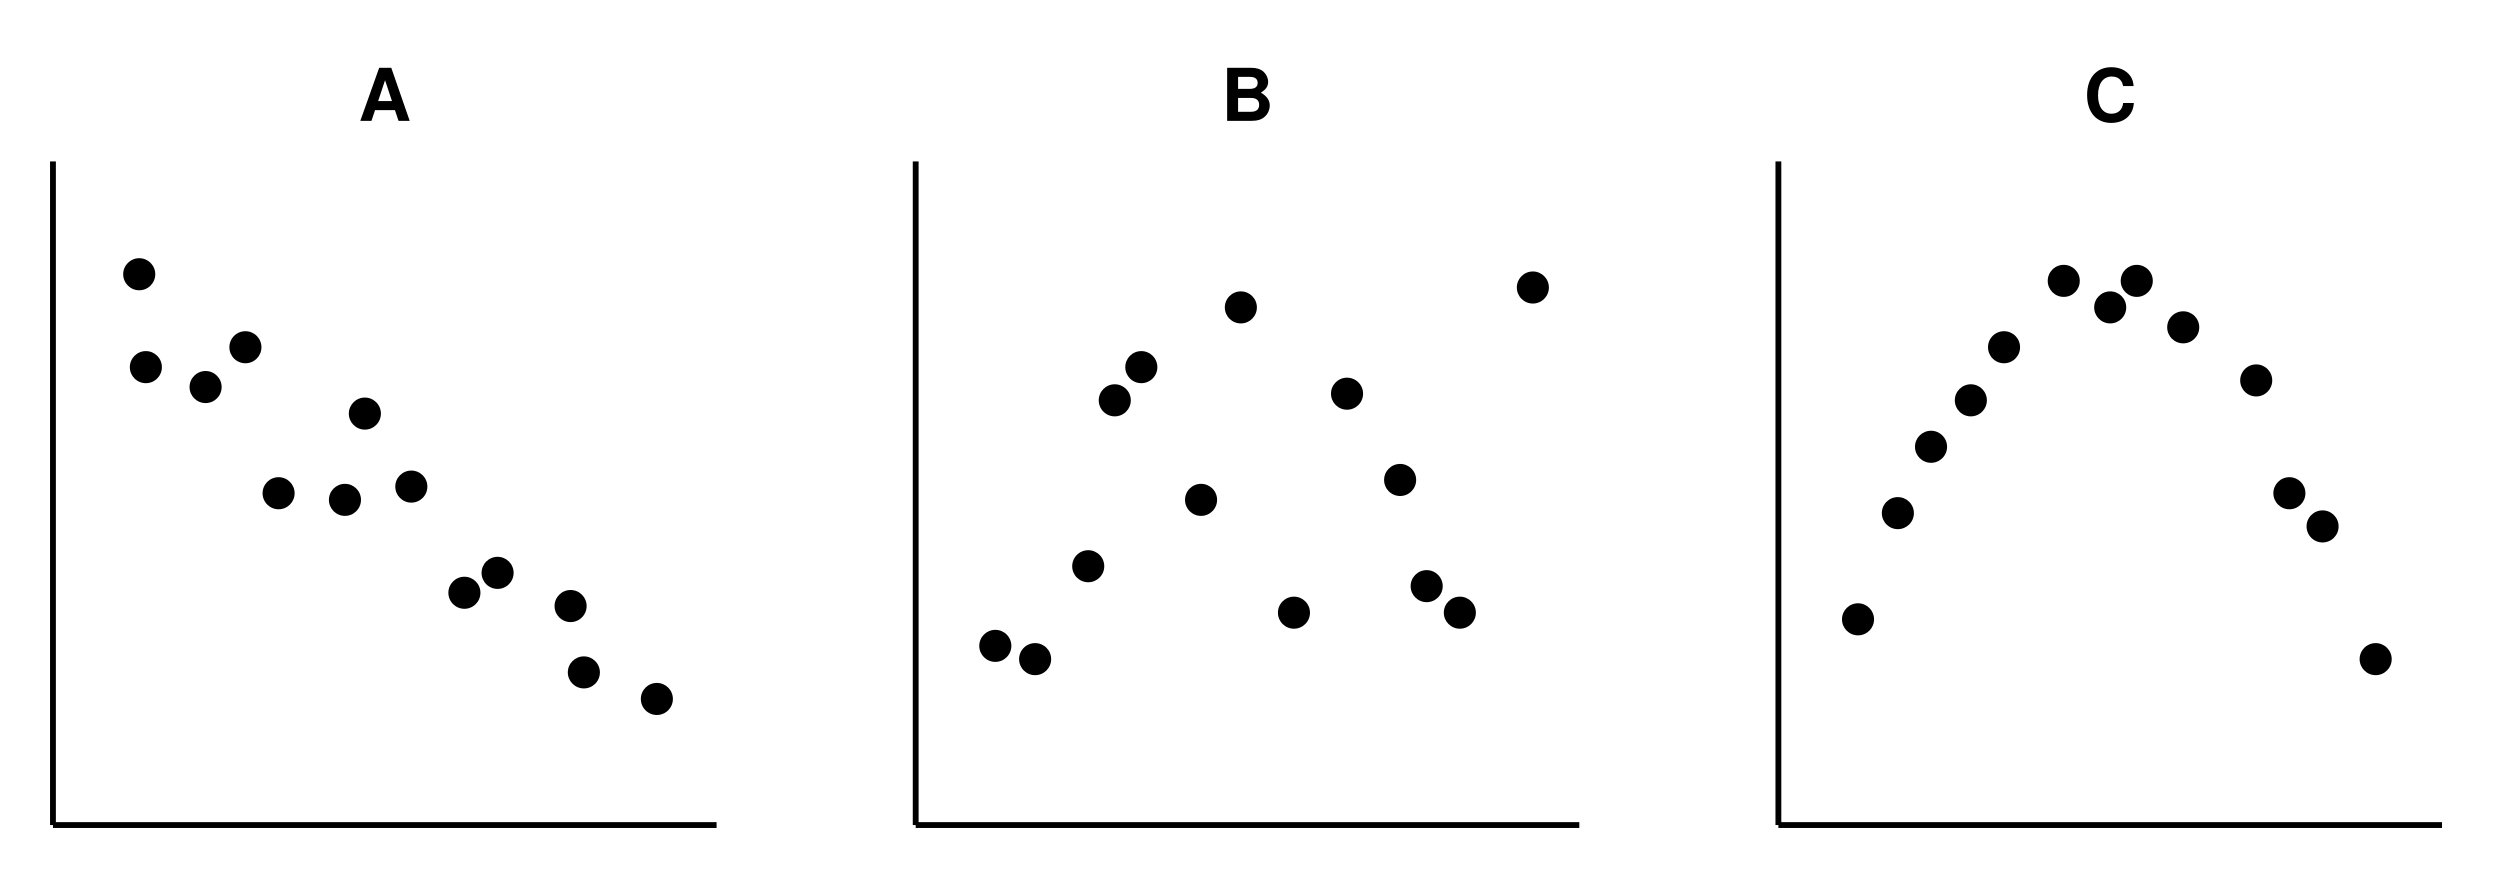
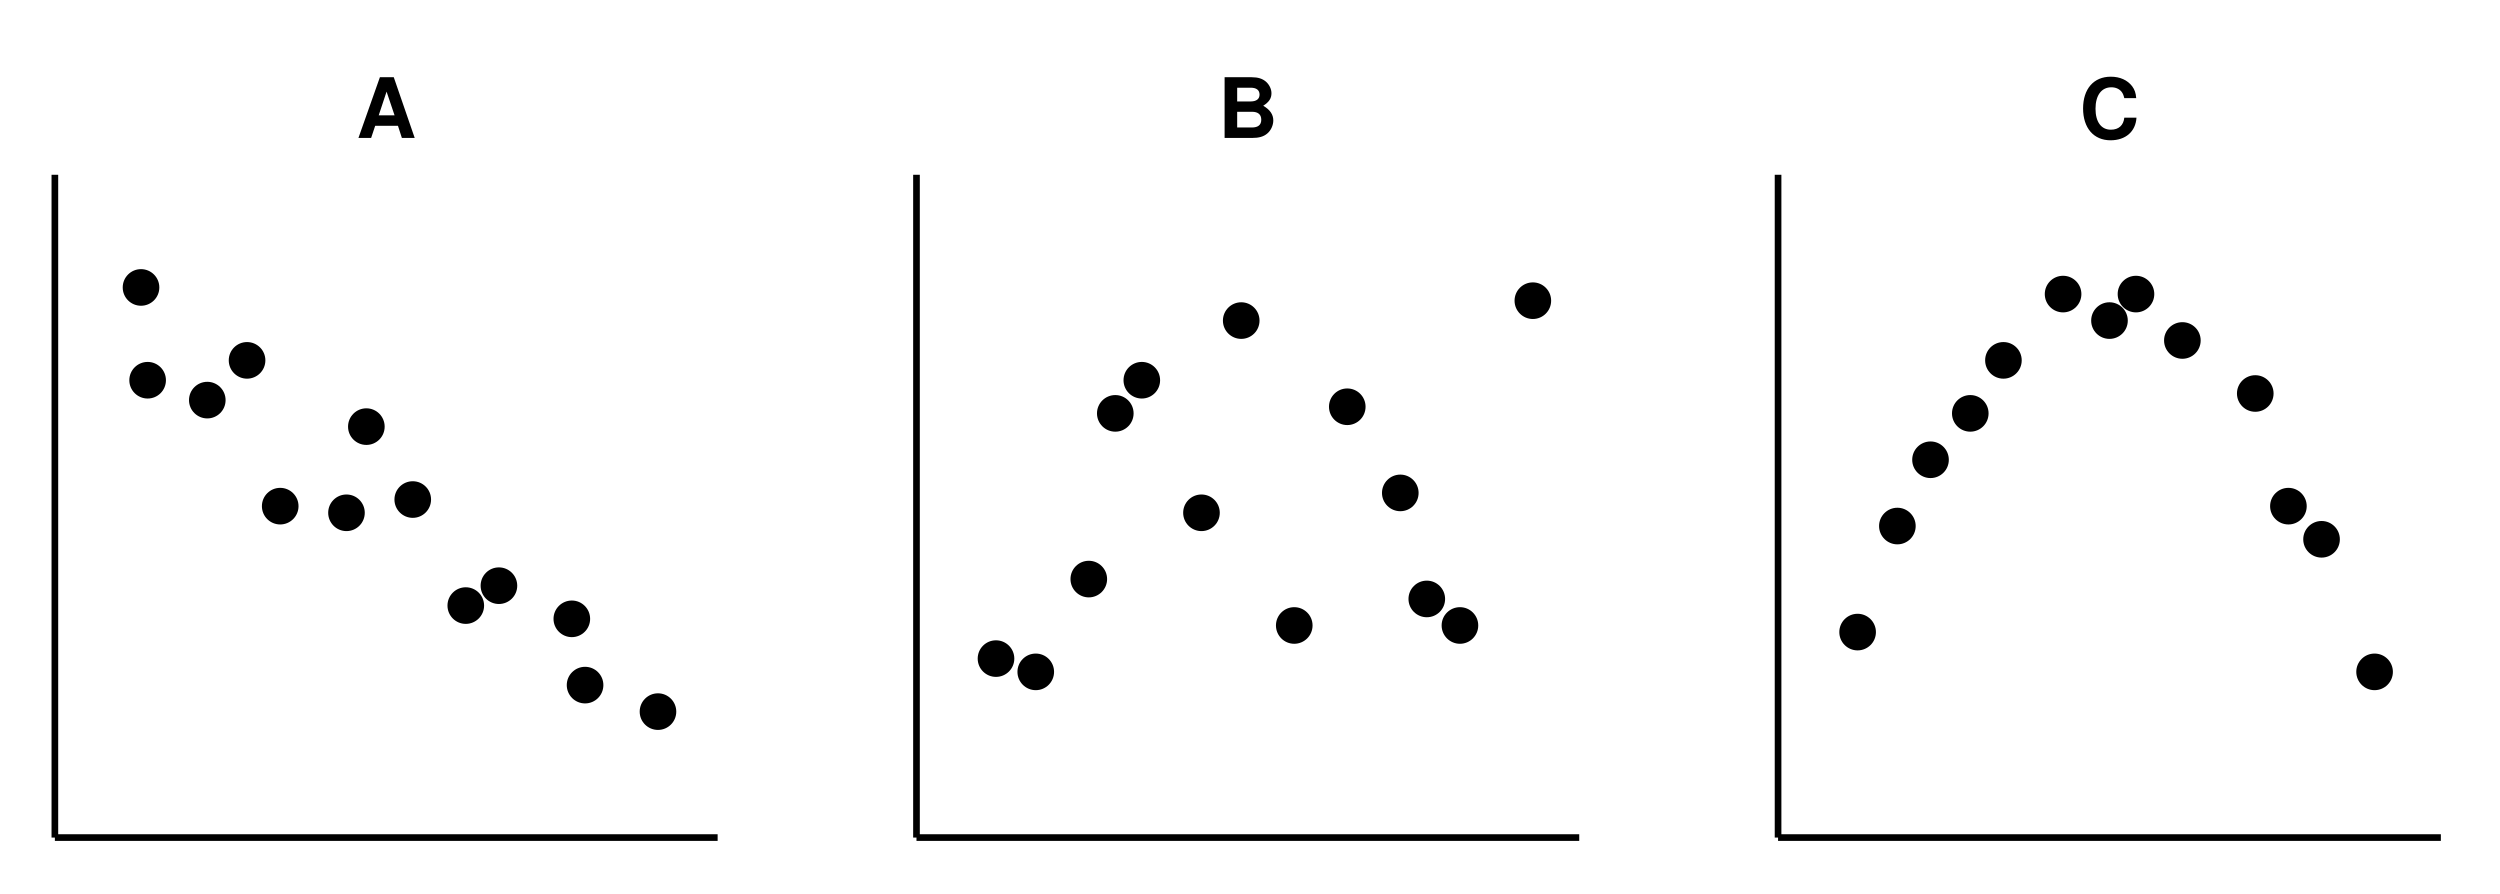
- <svg xmlns="http://www.w3.org/2000/svg" xmlns:xlink="http://www.w3.org/1999/xlink" width="339.311" height="119.152" viewBox="0 0 339.311 119.152">
+ <svg xmlns="http://www.w3.org/2000/svg" xmlns:xlink="http://www.w3.org/1999/xlink" width="298.483" height="106.677" viewBox="0 0 298.483 106.677">
  <defs>
    <g>
      <g id="glyph-0-0">
-         <path d="M 4.953 -1.453 L 5.438 0 L 6.953 0 L 4.453 -7.203 L 2.812 -7.203 L 0.25 0 L 1.766 0 L 2.25 -1.453 Z M 4.547 -2.688 L 2.672 -2.688 L 3.609 -5.516 Z M 4.547 -2.688 " />
+         <path d="M 4.984 -1.453 L 5.453 0 L 6.984 0 L 4.484 -7.25 L 2.828 -7.25 L 0.266 0 L 1.781 0 L 2.266 -1.453 Z M 4.578 -2.703 L 2.688 -2.703 L 3.625 -5.531 Z M 4.578 -2.703 " />
      </g>
      <g id="glyph-0-1">
-         <path d="M 0.812 0 L 4.062 0 C 4.891 0 5.438 -0.156 5.875 -0.531 C 6.312 -0.891 6.594 -1.5 6.594 -2.078 C 6.594 -2.797 6.203 -3.359 5.391 -3.828 C 6.109 -4.281 6.375 -4.703 6.375 -5.312 C 6.375 -5.812 6.125 -6.328 5.734 -6.688 C 5.297 -7.047 4.797 -7.203 4.031 -7.203 L 0.812 -7.203 Z M 2.297 -5.969 L 3.906 -5.969 C 4.594 -5.969 4.953 -5.688 4.953 -5.156 C 4.953 -4.625 4.594 -4.344 3.906 -4.344 L 2.297 -4.344 Z M 2.297 -3.109 L 4.062 -3.109 C 4.781 -3.109 5.156 -2.781 5.156 -2.172 C 5.156 -1.562 4.781 -1.234 4.062 -1.234 L 2.297 -1.234 Z M 2.297 -3.109 " />
+         <path d="M 0.812 0 L 4.078 0 C 4.906 0 5.469 -0.156 5.906 -0.531 C 6.344 -0.891 6.625 -1.516 6.625 -2.094 C 6.625 -2.797 6.234 -3.375 5.422 -3.844 C 6.125 -4.297 6.406 -4.719 6.406 -5.344 C 6.406 -5.828 6.156 -6.359 5.75 -6.719 C 5.328 -7.078 4.812 -7.25 4.047 -7.25 L 0.812 -7.25 Z M 2.312 -6 L 3.922 -6 C 4.609 -6 4.984 -5.719 4.984 -5.172 C 4.984 -4.656 4.609 -4.359 3.922 -4.359 L 2.312 -4.359 Z M 2.312 -3.125 L 4.078 -3.125 C 4.812 -3.125 5.188 -2.797 5.188 -2.172 C 5.188 -1.562 4.812 -1.25 4.078 -1.25 L 2.312 -1.25 Z M 2.312 -3.125 " />
      </g>
      <g id="glyph-0-2">
-         <path d="M 6.75 -4.766 C 6.703 -5.391 6.562 -5.781 6.266 -6.188 C 5.703 -6.922 4.812 -7.328 3.734 -7.328 C 1.703 -7.328 0.438 -5.875 0.438 -3.547 C 0.438 -1.219 1.688 0.234 3.703 0.234 C 5.484 0.234 6.688 -0.812 6.781 -2.469 L 5.328 -2.469 C 5.234 -1.547 4.656 -1.016 3.734 -1.016 C 2.594 -1.016 1.922 -1.953 1.922 -3.516 C 1.922 -5.109 2.625 -6.062 3.781 -6.062 C 4.297 -6.062 4.734 -5.891 5 -5.531 C 5.156 -5.344 5.234 -5.156 5.328 -4.766 Z M 6.75 -4.766 " />
+         <path d="M 6.781 -4.797 C 6.734 -5.422 6.594 -5.812 6.297 -6.219 C 5.734 -6.953 4.844 -7.359 3.75 -7.359 C 1.703 -7.359 0.438 -5.906 0.438 -3.562 C 0.438 -1.234 1.703 0.234 3.719 0.234 C 5.516 0.234 6.719 -0.812 6.812 -2.469 L 5.359 -2.469 C 5.266 -1.547 4.688 -1.031 3.75 -1.031 C 2.609 -1.031 1.922 -1.953 1.922 -3.531 C 1.922 -5.141 2.641 -6.094 3.812 -6.094 C 4.328 -6.094 4.75 -5.906 5.031 -5.562 C 5.188 -5.359 5.266 -5.172 5.359 -4.797 Z M 6.781 -4.797 " />
      </g>
    </g>
  </defs>
-   <path fill="none" stroke-width="0.797" stroke-linecap="butt" stroke-linejoin="miter" stroke="rgb(0%, 0%, 0%)" stroke-opacity="1" stroke-miterlimit="10" d="M -0 -0.001 L 90.711 -0.001 " transform="matrix(0.992933, 0, 0, -0.992933, 7.187776, 111.9791)" />
-   <path fill="none" stroke-width="0.797" stroke-linecap="butt" stroke-linejoin="miter" stroke="rgb(0%, 0%, 0%)" stroke-opacity="1" stroke-miterlimit="10" d="M -0 -0.001 L -0 90.71 " transform="matrix(0.992933, 0, 0, -0.992933, 7.187776, 111.9791)" />
+   <path fill="none" stroke-width="0.797" stroke-linecap="butt" stroke-linejoin="miter" stroke="rgb(0%, 0%, 0%)" stroke-opacity="1" stroke-miterlimit="10" d="M 0.001 -0.002 L 79.37 -0.002 " transform="matrix(0.996981, 0, 0, -0.996981, 6.549547, 99.99822)" />
+   <path fill="none" stroke-width="0.797" stroke-linecap="butt" stroke-linejoin="miter" stroke="rgb(0%, 0%, 0%)" stroke-opacity="1" stroke-miterlimit="10" d="M 0.001 -0.002 L 0.001 79.371 " transform="matrix(0.996981, 0, 0, -0.996981, 6.549547, 99.99822)" />
  <g fill="rgb(0%, 0%, 0%)" fill-opacity="1">
-     <use xlink:href="#glyph-0-0" x="48.652" y="16.404" />
+     <use xlink:href="#glyph-0-0" x="42.529" y="16.471" />
  </g>
-   <path fill="none" stroke-width="0.797" stroke-linecap="butt" stroke-linejoin="miter" stroke="rgb(0%, 0%, 0%)" stroke-opacity="1" stroke-miterlimit="10" d="M 117.927 -0.001 L 208.638 -0.001 " transform="matrix(0.992933, 0, 0, -0.992933, 7.187776, 111.9791)" />
-   <path fill="none" stroke-width="0.797" stroke-linecap="butt" stroke-linejoin="miter" stroke="rgb(0%, 0%, 0%)" stroke-opacity="1" stroke-miterlimit="10" d="M 117.927 -0.001 L 117.927 90.71 " transform="matrix(0.992933, 0, 0, -0.992933, 7.187776, 111.9791)" />
+   <path fill="none" stroke-width="0.797" stroke-linecap="butt" stroke-linejoin="miter" stroke="rgb(0%, 0%, 0%)" stroke-opacity="1" stroke-miterlimit="10" d="M 103.184 -0.002 L 182.552 -0.002 " transform="matrix(0.996981, 0, 0, -0.996981, 6.549547, 99.99822)" />
+   <path fill="none" stroke-width="0.797" stroke-linecap="butt" stroke-linejoin="miter" stroke="rgb(0%, 0%, 0%)" stroke-opacity="1" stroke-miterlimit="10" d="M 103.184 -0.002 L 103.184 79.371 " transform="matrix(0.996981, 0, 0, -0.996981, 6.549547, 99.99822)" />
  <g fill="rgb(0%, 0%, 0%)" fill-opacity="1">
-     <use xlink:href="#glyph-0-1" x="165.742" y="16.404" />
+     <use xlink:href="#glyph-0-1" x="145.398" y="16.471" />
  </g>
-   <path fill="none" stroke-width="0.797" stroke-linecap="butt" stroke-linejoin="miter" stroke="rgb(0%, 0%, 0%)" stroke-opacity="1" stroke-miterlimit="10" d="M 235.85 -0.001 L 326.561 -0.001 " transform="matrix(0.992933, 0, 0, -0.992933, 7.187776, 111.9791)" />
-   <path fill="none" stroke-width="0.797" stroke-linecap="butt" stroke-linejoin="miter" stroke="rgb(0%, 0%, 0%)" stroke-opacity="1" stroke-miterlimit="10" d="M 235.85 -0.001 L 235.85 90.71 " transform="matrix(0.992933, 0, 0, -0.992933, 7.187776, 111.9791)" />
+   <path fill="none" stroke-width="0.797" stroke-linecap="butt" stroke-linejoin="miter" stroke="rgb(0%, 0%, 0%)" stroke-opacity="1" stroke-miterlimit="10" d="M 206.362 -0.002 L 285.735 -0.002 " transform="matrix(0.996981, 0, 0, -0.996981, 6.549547, 99.99822)" />
+   <path fill="none" stroke-width="0.797" stroke-linecap="butt" stroke-linejoin="miter" stroke="rgb(0%, 0%, 0%)" stroke-opacity="1" stroke-miterlimit="10" d="M 206.362 -0.002 L 206.362 79.371 " transform="matrix(0.996981, 0, 0, -0.996981, 6.549547, 99.99822)" />
  <g fill="rgb(0%, 0%, 0%)" fill-opacity="1">
-     <use xlink:href="#glyph-0-2" x="282.833" y="16.449" />
+     <use xlink:href="#glyph-0-2" x="248.268" y="16.516" />
  </g>
-   <path fill-rule="nonzero" fill="rgb(0%, 0%, 0%)" fill-opacity="1" d="M 21.074 37.219 C 21.074 36.02 20.098 35.043 18.898 35.043 C 17.695 35.043 16.719 36.02 16.719 37.219 C 16.719 38.422 17.695 39.398 18.898 39.398 C 20.098 39.398 21.074 38.422 21.074 37.219 Z M 21.074 37.219 " />
-   <path fill-rule="nonzero" fill="rgb(0%, 0%, 0%)" fill-opacity="1" d="M 21.973 49.832 C 21.973 48.629 21 47.652 19.797 47.652 C 18.594 47.652 17.621 48.629 17.621 49.832 C 17.621 51.031 18.594 52.008 19.797 52.008 C 21 52.008 21.973 51.031 21.973 49.832 Z M 21.973 49.832 " />
-   <path fill-rule="nonzero" fill="rgb(0%, 0%, 0%)" fill-opacity="1" d="M 30.082 52.531 C 30.082 51.332 29.105 50.355 27.902 50.355 C 26.703 50.355 25.727 51.332 25.727 52.531 C 25.727 53.734 26.703 54.707 27.902 54.707 C 29.105 54.707 30.082 53.734 30.082 52.531 Z M 30.082 52.531 " />
-   <path fill-rule="nonzero" fill="rgb(0%, 0%, 0%)" fill-opacity="1" d="M 35.484 47.129 C 35.484 45.926 34.512 44.953 33.309 44.953 C 32.105 44.953 31.133 45.926 31.133 47.129 C 31.133 48.328 32.105 49.305 33.309 49.305 C 34.512 49.305 35.484 48.328 35.484 47.129 Z M 35.484 47.129 " />
-   <path fill-rule="nonzero" fill="rgb(0%, 0%, 0%)" fill-opacity="1" d="M 39.988 66.945 C 39.988 65.742 39.016 64.766 37.812 64.766 C 36.609 64.766 35.637 65.742 35.637 66.945 C 35.637 68.145 36.609 69.121 37.812 69.121 C 39.016 69.121 39.988 68.145 39.988 66.945 Z M 39.988 66.945 " />
-   <path fill-rule="nonzero" fill="rgb(0%, 0%, 0%)" fill-opacity="1" d="M 48.996 67.844 C 48.996 66.641 48.02 65.668 46.82 65.668 C 45.617 65.668 44.641 66.641 44.641 67.844 C 44.641 69.047 45.617 70.02 46.82 70.02 C 48.02 70.02 48.996 69.047 48.996 67.844 Z M 48.996 67.844 " />
-   <path fill-rule="nonzero" fill="rgb(0%, 0%, 0%)" fill-opacity="1" d="M 51.699 56.137 C 51.699 54.934 50.723 53.957 49.52 53.957 C 48.32 53.957 47.344 54.934 47.344 56.137 C 47.344 57.336 48.32 58.312 49.52 58.312 C 50.723 58.312 51.699 57.336 51.699 56.137 Z M 51.699 56.137 " />
-   <path fill-rule="nonzero" fill="rgb(0%, 0%, 0%)" fill-opacity="1" d="M 58.004 66.043 C 58.004 64.84 57.027 63.867 55.824 63.867 C 54.625 63.867 53.648 64.84 53.648 66.043 C 53.648 67.246 54.625 68.219 55.824 68.219 C 57.027 68.219 58.004 67.246 58.004 66.043 Z M 58.004 66.043 " />
-   <path fill-rule="nonzero" fill="rgb(0%, 0%, 0%)" fill-opacity="1" d="M 65.207 80.453 C 65.207 79.254 64.234 78.277 63.031 78.277 C 61.828 78.277 60.855 79.254 60.855 80.453 C 60.855 81.656 61.828 82.629 63.031 82.629 C 64.234 82.629 65.207 81.656 65.207 80.453 Z M 65.207 80.453 " />
-   <path fill-rule="nonzero" fill="rgb(0%, 0%, 0%)" fill-opacity="1" d="M 69.711 77.754 C 69.711 76.551 68.738 75.574 67.535 75.574 C 66.332 75.574 65.359 76.551 65.359 77.754 C 65.359 78.953 66.332 79.93 67.535 79.93 C 68.738 79.93 69.711 78.953 69.711 77.754 Z M 69.711 77.754 " />
-   <path fill-rule="nonzero" fill="rgb(0%, 0%, 0%)" fill-opacity="1" d="M 79.621 82.254 C 79.621 81.055 78.645 80.078 77.441 80.078 C 76.242 80.078 75.266 81.055 75.266 82.254 C 75.266 83.457 76.242 84.434 77.441 84.434 C 78.645 84.434 79.621 83.457 79.621 82.254 Z M 79.621 82.254 " />
-   <path fill-rule="nonzero" fill="rgb(0%, 0%, 0%)" fill-opacity="1" d="M 81.422 91.262 C 81.422 90.062 80.445 89.086 79.246 89.086 C 78.043 89.086 77.066 90.062 77.066 91.262 C 77.066 92.465 78.043 93.438 79.246 93.438 C 80.445 93.438 81.422 92.465 81.422 91.262 Z M 81.422 91.262 " />
-   <path fill-rule="nonzero" fill="rgb(0%, 0%, 0%)" fill-opacity="1" d="M 91.328 94.867 C 91.328 93.664 90.355 92.688 89.152 92.688 C 87.949 92.688 86.977 93.664 86.977 94.867 C 86.977 96.066 87.949 97.043 89.152 97.043 C 90.355 97.043 91.328 96.066 91.328 94.867 Z M 91.328 94.867 " />
-   <path fill-rule="nonzero" fill="rgb(0%, 0%, 0%)" fill-opacity="1" d="M 137.266 87.66 C 137.266 86.457 136.289 85.484 135.09 85.484 C 133.887 85.484 132.91 86.457 132.91 87.66 C 132.91 88.863 133.887 89.836 135.09 89.836 C 136.289 89.836 137.266 88.863 137.266 87.66 Z M 137.266 87.66 " />
-   <path fill-rule="nonzero" fill="rgb(0%, 0%, 0%)" fill-opacity="1" d="M 142.668 89.461 C 142.668 88.258 141.695 87.285 140.492 87.285 C 139.289 87.285 138.316 88.258 138.316 89.461 C 138.316 90.664 139.289 91.637 140.492 91.637 C 141.695 91.637 142.668 90.664 142.668 89.461 Z M 142.668 89.461 " />
-   <path fill-rule="nonzero" fill="rgb(0%, 0%, 0%)" fill-opacity="1" d="M 149.875 76.852 C 149.875 75.648 148.898 74.676 147.699 74.676 C 146.496 74.676 145.523 75.648 145.523 76.852 C 145.523 78.055 146.496 79.027 147.699 79.027 C 148.898 79.027 149.875 78.055 149.875 76.852 Z M 149.875 76.852 " />
-   <path fill-rule="nonzero" fill="rgb(0%, 0%, 0%)" fill-opacity="1" d="M 153.477 54.332 C 153.477 53.133 152.504 52.156 151.301 52.156 C 150.098 52.156 149.125 53.133 149.125 54.332 C 149.125 55.535 150.098 56.512 151.301 56.512 C 152.504 56.512 153.477 55.535 153.477 54.332 Z M 153.477 54.332 " />
-   <path fill-rule="nonzero" fill="rgb(0%, 0%, 0%)" fill-opacity="1" d="M 157.082 49.832 C 157.082 48.629 156.105 47.652 154.902 47.652 C 153.703 47.652 152.727 48.629 152.727 49.832 C 152.727 51.031 153.703 52.008 154.902 52.008 C 156.105 52.008 157.082 51.031 157.082 49.832 Z M 157.082 49.832 " />
-   <path fill-rule="nonzero" fill="rgb(0%, 0%, 0%)" fill-opacity="1" d="M 165.188 67.844 C 165.188 66.641 164.211 65.668 163.012 65.668 C 161.809 65.668 160.836 66.641 160.836 67.844 C 160.836 69.047 161.809 70.02 163.012 70.02 C 164.211 70.02 165.188 69.047 165.188 67.844 Z M 165.188 67.844 " />
-   <path fill-rule="nonzero" fill="rgb(0%, 0%, 0%)" fill-opacity="1" d="M 170.59 41.723 C 170.59 40.523 169.617 39.547 168.414 39.547 C 167.211 39.547 166.238 40.523 166.238 41.723 C 166.238 42.926 167.211 43.898 168.414 43.898 C 169.617 43.898 170.59 42.926 170.59 41.723 Z M 170.59 41.723 " />
-   <path fill-rule="nonzero" fill="rgb(0%, 0%, 0%)" fill-opacity="1" d="M 177.797 83.156 C 177.797 81.953 176.82 80.98 175.621 80.98 C 174.418 80.98 173.445 81.953 173.445 83.156 C 173.445 84.359 174.418 85.332 175.621 85.332 C 176.82 85.332 177.797 84.359 177.797 83.156 Z M 177.797 83.156 " />
-   <path fill-rule="nonzero" fill="rgb(0%, 0%, 0%)" fill-opacity="1" d="M 185.004 53.434 C 185.004 52.23 184.027 51.258 182.824 51.258 C 181.625 51.258 180.648 52.23 180.648 53.434 C 180.648 54.637 181.625 55.609 182.824 55.609 C 184.027 55.609 185.004 54.637 185.004 53.434 Z M 185.004 53.434 " />
-   <path fill-rule="nonzero" fill="rgb(0%, 0%, 0%)" fill-opacity="1" d="M 192.207 65.141 C 192.207 63.941 191.234 62.965 190.031 62.965 C 188.828 62.965 187.855 63.941 187.855 65.141 C 187.855 66.344 188.828 67.32 190.031 67.32 C 191.234 67.32 192.207 66.344 192.207 65.141 Z M 192.207 65.141 " />
-   <path fill-rule="nonzero" fill="rgb(0%, 0%, 0%)" fill-opacity="1" d="M 195.812 79.555 C 195.812 78.352 194.836 77.379 193.633 77.379 C 192.434 77.379 191.457 78.352 191.457 79.555 C 191.457 80.754 192.434 81.73 193.633 81.73 C 194.836 81.73 195.812 80.754 195.812 79.555 Z M 195.812 79.555 " />
-   <path fill-rule="nonzero" fill="rgb(0%, 0%, 0%)" fill-opacity="1" d="M 200.312 83.156 C 200.312 81.953 199.34 80.98 198.137 80.98 C 196.938 80.98 195.961 81.953 195.961 83.156 C 195.961 84.359 196.938 85.332 198.137 85.332 C 199.34 85.332 200.312 84.359 200.312 83.156 Z M 200.312 83.156 " />
-   <path fill-rule="nonzero" fill="rgb(0%, 0%, 0%)" fill-opacity="1" d="M 210.223 39.023 C 210.223 37.82 209.246 36.844 208.047 36.844 C 206.844 36.844 205.871 37.82 205.871 39.023 C 205.871 40.223 206.844 41.199 208.047 41.199 C 209.246 41.199 210.223 40.223 210.223 39.023 Z M 210.223 39.023 " />
-   <path fill-rule="nonzero" fill="rgb(0%, 0%, 0%)" fill-opacity="1" d="M 254.355 84.059 C 254.355 82.855 253.383 81.879 252.18 81.879 C 250.977 81.879 250.004 82.855 250.004 84.059 C 250.004 85.258 250.977 86.234 252.18 86.234 C 253.383 86.234 254.355 85.258 254.355 84.059 Z M 254.355 84.059 " />
-   <path fill-rule="nonzero" fill="rgb(0%, 0%, 0%)" fill-opacity="1" d="M 259.762 69.645 C 259.762 68.445 258.785 67.469 257.586 67.469 C 256.383 67.469 255.41 68.445 255.41 69.645 C 255.41 70.848 256.383 71.82 257.586 71.82 C 258.785 71.82 259.762 70.848 259.762 69.645 Z M 259.762 69.645 " />
-   <path fill-rule="nonzero" fill="rgb(0%, 0%, 0%)" fill-opacity="1" d="M 264.266 60.641 C 264.266 59.438 263.289 58.461 262.09 58.461 C 260.887 58.461 259.91 59.438 259.91 60.641 C 259.91 61.84 260.887 62.816 262.09 62.816 C 263.289 62.816 264.266 61.84 264.266 60.641 Z M 264.266 60.641 " />
-   <path fill-rule="nonzero" fill="rgb(0%, 0%, 0%)" fill-opacity="1" d="M 269.668 54.332 C 269.668 53.133 268.695 52.156 267.492 52.156 C 266.289 52.156 265.316 53.133 265.316 54.332 C 265.316 55.535 266.289 56.512 267.492 56.512 C 268.695 56.512 269.668 55.535 269.668 54.332 Z M 269.668 54.332 " />
-   <path fill-rule="nonzero" fill="rgb(0%, 0%, 0%)" fill-opacity="1" d="M 274.172 47.129 C 274.172 45.926 273.199 44.953 271.996 44.953 C 270.793 44.953 269.82 45.926 269.82 47.129 C 269.82 48.328 270.793 49.305 271.996 49.305 C 273.199 49.305 274.172 48.328 274.172 47.129 Z M 274.172 47.129 " />
-   <path fill-rule="nonzero" fill="rgb(0%, 0%, 0%)" fill-opacity="1" d="M 282.277 38.121 C 282.277 36.918 281.305 35.945 280.102 35.945 C 278.902 35.945 277.926 36.918 277.926 38.121 C 277.926 39.324 278.902 40.297 280.102 40.297 C 281.305 40.297 282.277 39.324 282.277 38.121 Z M 282.277 38.121 " />
-   <path fill-rule="nonzero" fill="rgb(0%, 0%, 0%)" fill-opacity="1" d="M 288.582 41.723 C 288.582 40.523 287.609 39.547 286.406 39.547 C 285.207 39.547 284.23 40.523 284.23 41.723 C 284.23 42.926 285.207 43.898 286.406 43.898 C 287.609 43.898 288.582 42.926 288.582 41.723 Z M 288.582 41.723 " />
-   <path fill-rule="nonzero" fill="rgb(0%, 0%, 0%)" fill-opacity="1" d="M 292.188 38.121 C 292.188 36.918 291.211 35.945 290.012 35.945 C 288.809 35.945 287.832 36.918 287.832 38.121 C 287.832 39.324 288.809 40.297 290.012 40.297 C 291.211 40.297 292.188 39.324 292.188 38.121 Z M 292.188 38.121 " />
-   <path fill-rule="nonzero" fill="rgb(0%, 0%, 0%)" fill-opacity="1" d="M 298.492 44.426 C 298.492 43.223 297.516 42.25 296.316 42.25 C 295.113 42.25 294.141 43.223 294.141 44.426 C 294.141 45.629 295.113 46.602 296.316 46.602 C 297.516 46.602 298.492 45.629 298.492 44.426 Z M 298.492 44.426 " />
-   <path fill-rule="nonzero" fill="rgb(0%, 0%, 0%)" fill-opacity="1" d="M 308.398 51.633 C 308.398 50.43 307.426 49.457 306.223 49.457 C 305.02 49.457 304.047 50.43 304.047 51.633 C 304.047 52.832 305.02 53.809 306.223 53.809 C 307.426 53.809 308.398 52.832 308.398 51.633 Z M 308.398 51.633 " />
-   <path fill-rule="nonzero" fill="rgb(0%, 0%, 0%)" fill-opacity="1" d="M 312.902 66.945 C 312.902 65.742 311.93 64.766 310.727 64.766 C 309.523 64.766 308.551 65.742 308.551 66.945 C 308.551 68.145 309.523 69.121 310.727 69.121 C 311.93 69.121 312.902 68.145 312.902 66.945 Z M 312.902 66.945 " />
-   <path fill-rule="nonzero" fill="rgb(0%, 0%, 0%)" fill-opacity="1" d="M 317.406 71.445 C 317.406 70.246 316.434 69.27 315.23 69.27 C 314.027 69.27 313.055 70.246 313.055 71.445 C 313.055 72.648 314.027 73.625 315.23 73.625 C 316.434 73.625 317.406 72.648 317.406 71.445 Z M 317.406 71.445 " />
-   <path fill-rule="nonzero" fill="rgb(0%, 0%, 0%)" fill-opacity="1" d="M 324.613 89.461 C 324.613 88.258 323.637 87.285 322.438 87.285 C 321.234 87.285 320.258 88.258 320.258 89.461 C 320.258 90.664 321.234 91.637 322.438 91.637 C 323.637 91.637 324.613 90.664 324.613 89.461 Z M 324.613 89.461 " />
+   <path fill-rule="nonzero" fill="rgb(0%, 0%, 0%)" fill-opacity="1" d="M 19.023 34.32 C 19.023 33.113 18.043 32.133 16.836 32.133 C 15.629 32.133 14.652 33.113 14.652 34.32 C 14.652 35.527 15.629 36.504 16.836 36.504 C 18.043 36.504 19.023 35.527 19.023 34.32 Z M 19.023 34.32 " />
+   <path fill-rule="nonzero" fill="rgb(0%, 0%, 0%)" fill-opacity="1" d="M 19.812 45.398 C 19.812 44.191 18.836 43.211 17.629 43.211 C 16.422 43.211 15.441 44.191 15.441 45.398 C 15.441 46.605 16.422 47.582 17.629 47.582 C 18.836 47.582 19.812 46.605 19.812 45.398 Z M 19.812 45.398 " />
+   <path fill-rule="nonzero" fill="rgb(0%, 0%, 0%)" fill-opacity="1" d="M 26.934 47.773 C 26.934 46.566 25.957 45.586 24.75 45.586 C 23.543 45.586 22.566 46.566 22.566 47.773 C 22.566 48.977 23.543 49.957 24.75 49.957 C 25.957 49.957 26.934 48.977 26.934 47.773 Z M 26.934 47.773 " />
+   <path fill-rule="nonzero" fill="rgb(0%, 0%, 0%)" fill-opacity="1" d="M 31.684 43.023 C 31.684 41.816 30.703 40.84 29.496 40.84 C 28.289 40.84 27.312 41.816 27.312 43.023 C 27.312 44.23 28.289 45.211 29.496 45.211 C 30.703 45.211 31.684 44.23 31.684 43.023 Z M 31.684 43.023 " />
+   <path fill-rule="nonzero" fill="rgb(0%, 0%, 0%)" fill-opacity="1" d="M 35.641 60.434 C 35.641 59.227 34.66 58.246 33.453 58.246 C 32.246 58.246 31.27 59.227 31.27 60.434 C 31.27 61.641 32.246 62.617 33.453 62.617 C 34.66 62.617 35.641 61.641 35.641 60.434 Z M 35.641 60.434 " />
+   <path fill-rule="nonzero" fill="rgb(0%, 0%, 0%)" fill-opacity="1" d="M 43.551 61.223 C 43.551 60.016 42.574 59.039 41.367 59.039 C 40.16 59.039 39.184 60.016 39.184 61.223 C 39.184 62.43 40.16 63.41 41.367 63.41 C 42.574 63.41 43.551 62.43 43.551 61.223 Z M 43.551 61.223 " />
+   <path fill-rule="nonzero" fill="rgb(0%, 0%, 0%)" fill-opacity="1" d="M 45.926 50.938 C 45.926 49.73 44.949 48.75 43.742 48.75 C 42.535 48.75 41.555 49.73 41.555 50.938 C 41.555 52.145 42.535 53.121 43.742 53.121 C 44.949 53.121 45.926 52.145 45.926 50.938 Z M 45.926 50.938 " />
+   <path fill-rule="nonzero" fill="rgb(0%, 0%, 0%)" fill-opacity="1" d="M 51.465 59.641 C 51.465 58.434 50.488 57.457 49.281 57.457 C 48.074 57.457 47.094 58.434 47.094 59.641 C 47.094 60.848 48.074 61.828 49.281 61.828 C 50.488 61.828 51.465 60.848 51.465 59.641 Z M 51.465 59.641 " />
+   <path fill-rule="nonzero" fill="rgb(0%, 0%, 0%)" fill-opacity="1" d="M 57.797 72.301 C 57.797 71.094 56.816 70.117 55.609 70.117 C 54.402 70.117 53.426 71.094 53.426 72.301 C 53.426 73.508 54.402 74.488 55.609 74.488 C 56.816 74.488 57.797 73.508 57.797 72.301 Z M 57.797 72.301 " />
+   <path fill-rule="nonzero" fill="rgb(0%, 0%, 0%)" fill-opacity="1" d="M 61.754 69.93 C 61.754 68.723 60.773 67.742 59.566 67.742 C 58.359 67.742 57.383 68.723 57.383 69.93 C 57.383 71.137 58.359 72.113 59.566 72.113 C 60.773 72.113 61.754 71.137 61.754 69.93 Z M 61.754 69.93 " />
+   <path fill-rule="nonzero" fill="rgb(0%, 0%, 0%)" fill-opacity="1" d="M 70.457 73.887 C 70.457 72.68 69.48 71.699 68.273 71.699 C 67.066 71.699 66.086 72.68 66.086 73.887 C 66.086 75.09 67.066 76.07 68.273 76.07 C 69.48 76.07 70.457 75.09 70.457 73.887 Z M 70.457 73.887 " />
+   <path fill-rule="nonzero" fill="rgb(0%, 0%, 0%)" fill-opacity="1" d="M 72.039 81.797 C 72.039 80.59 71.062 79.613 69.855 79.613 C 68.648 79.613 67.668 80.59 67.668 81.797 C 67.668 83.004 68.648 83.984 69.855 83.984 C 71.062 83.984 72.039 83.004 72.039 81.797 Z M 72.039 81.797 " />
+   <path fill-rule="nonzero" fill="rgb(0%, 0%, 0%)" fill-opacity="1" d="M 80.742 84.965 C 80.742 83.758 79.766 82.777 78.559 82.777 C 77.352 82.777 76.375 83.758 76.375 84.965 C 76.375 86.172 77.352 87.148 78.559 87.148 C 79.766 87.148 80.742 86.172 80.742 84.965 Z M 80.742 84.965 " />
+   <path fill-rule="nonzero" fill="rgb(0%, 0%, 0%)" fill-opacity="1" d="M 121.102 78.633 C 121.102 77.426 120.121 76.449 118.914 76.449 C 117.707 76.449 116.73 77.426 116.73 78.633 C 116.73 79.84 117.707 80.816 118.914 80.816 C 120.121 80.816 121.102 79.84 121.102 78.633 Z M 121.102 78.633 " />
+   <path fill-rule="nonzero" fill="rgb(0%, 0%, 0%)" fill-opacity="1" d="M 125.848 80.215 C 125.848 79.008 124.871 78.031 123.664 78.031 C 122.457 78.031 121.477 79.008 121.477 80.215 C 121.477 81.422 122.457 82.402 123.664 82.402 C 124.871 82.402 125.848 81.422 125.848 80.215 Z M 125.848 80.215 " />
+   <path fill-rule="nonzero" fill="rgb(0%, 0%, 0%)" fill-opacity="1" d="M 132.18 69.137 C 132.18 67.93 131.199 66.953 129.996 66.953 C 128.789 66.953 127.809 67.93 127.809 69.137 C 127.809 70.344 128.789 71.324 129.996 71.324 C 131.199 71.324 132.18 70.344 132.18 69.137 Z M 132.18 69.137 " />
+   <path fill-rule="nonzero" fill="rgb(0%, 0%, 0%)" fill-opacity="1" d="M 135.344 49.355 C 135.344 48.148 134.367 47.168 133.16 47.168 C 131.953 47.168 130.973 48.148 130.973 49.355 C 130.973 50.562 131.953 51.539 133.16 51.539 C 134.367 51.539 135.344 50.562 135.344 49.355 Z M 135.344 49.355 " />
+   <path fill-rule="nonzero" fill="rgb(0%, 0%, 0%)" fill-opacity="1" d="M 138.508 45.398 C 138.508 44.191 137.531 43.211 136.324 43.211 C 135.117 43.211 134.141 44.191 134.141 45.398 C 134.141 46.605 135.117 47.582 136.324 47.582 C 137.531 47.582 138.508 46.605 138.508 45.398 Z M 138.508 45.398 " />
+   <path fill-rule="nonzero" fill="rgb(0%, 0%, 0%)" fill-opacity="1" d="M 145.633 61.223 C 145.633 60.016 144.652 59.039 143.445 59.039 C 142.238 59.039 141.262 60.016 141.262 61.223 C 141.262 62.43 142.238 63.41 143.445 63.41 C 144.652 63.41 145.633 62.43 145.633 61.223 Z M 145.633 61.223 " />
+   <path fill-rule="nonzero" fill="rgb(0%, 0%, 0%)" fill-opacity="1" d="M 150.379 38.277 C 150.379 37.07 149.402 36.09 148.195 36.09 C 146.988 36.09 146.008 37.07 146.008 38.277 C 146.008 39.484 146.988 40.461 148.195 40.461 C 149.402 40.461 150.379 39.484 150.379 38.277 Z M 150.379 38.277 " />
+   <path fill-rule="nonzero" fill="rgb(0%, 0%, 0%)" fill-opacity="1" d="M 156.711 74.676 C 156.711 73.469 155.73 72.492 154.523 72.492 C 153.316 72.492 152.34 73.469 152.34 74.676 C 152.34 75.883 153.316 76.863 154.523 76.863 C 155.73 76.863 156.711 75.883 156.711 74.676 Z M 156.711 74.676 " />
+   <path fill-rule="nonzero" fill="rgb(0%, 0%, 0%)" fill-opacity="1" d="M 163.039 48.562 C 163.039 47.355 162.062 46.379 160.855 46.379 C 159.648 46.379 158.672 47.355 158.672 48.562 C 158.672 49.77 159.648 50.75 160.855 50.75 C 162.062 50.75 163.039 49.77 163.039 48.562 Z M 163.039 48.562 " />
+   <path fill-rule="nonzero" fill="rgb(0%, 0%, 0%)" fill-opacity="1" d="M 169.371 58.852 C 169.371 57.645 168.395 56.664 167.188 56.664 C 165.98 56.664 165 57.645 165 58.852 C 165 60.059 165.98 61.035 167.188 61.035 C 168.395 61.035 169.371 60.059 169.371 58.852 Z M 169.371 58.852 " />
+   <path fill-rule="nonzero" fill="rgb(0%, 0%, 0%)" fill-opacity="1" d="M 172.535 71.512 C 172.535 70.305 171.559 69.324 170.352 69.324 C 169.145 69.324 168.164 70.305 168.164 71.512 C 168.164 72.719 169.145 73.695 170.352 73.695 C 171.559 73.695 172.535 72.719 172.535 71.512 Z M 172.535 71.512 " />
+   <path fill-rule="nonzero" fill="rgb(0%, 0%, 0%)" fill-opacity="1" d="M 176.492 74.676 C 176.492 73.469 175.516 72.492 174.309 72.492 C 173.102 72.492 172.121 73.469 172.121 74.676 C 172.121 75.883 173.102 76.863 174.309 76.863 C 175.516 76.863 176.492 75.883 176.492 74.676 Z M 176.492 74.676 " />
+   <path fill-rule="nonzero" fill="rgb(0%, 0%, 0%)" fill-opacity="1" d="M 185.195 35.902 C 185.195 34.695 184.219 33.715 183.012 33.715 C 181.805 33.715 180.828 34.695 180.828 35.902 C 180.828 37.109 181.805 38.086 183.012 38.086 C 184.219 38.086 185.195 37.109 185.195 35.902 Z M 185.195 35.902 " />
+   <path fill-rule="nonzero" fill="rgb(0%, 0%, 0%)" fill-opacity="1" d="M 223.973 75.469 C 223.973 74.262 222.992 73.281 221.785 73.281 C 220.578 73.281 219.602 74.262 219.602 75.469 C 219.602 76.676 220.578 77.652 221.785 77.652 C 222.992 77.652 223.973 76.676 223.973 75.469 Z M 223.973 75.469 " />
+   <path fill-rule="nonzero" fill="rgb(0%, 0%, 0%)" fill-opacity="1" d="M 228.719 62.805 C 228.719 61.602 227.742 60.621 226.535 60.621 C 225.328 60.621 224.348 61.602 224.348 62.805 C 224.348 64.012 225.328 64.992 226.535 64.992 C 227.742 64.992 228.719 64.012 228.719 62.805 Z M 228.719 62.805 " />
+   <path fill-rule="nonzero" fill="rgb(0%, 0%, 0%)" fill-opacity="1" d="M 232.676 54.895 C 232.676 53.688 231.699 52.707 230.492 52.707 C 229.285 52.707 228.305 53.688 228.305 54.895 C 228.305 56.102 229.285 57.078 230.492 57.078 C 231.699 57.078 232.676 56.102 232.676 54.895 Z M 232.676 54.895 " />
+   <path fill-rule="nonzero" fill="rgb(0%, 0%, 0%)" fill-opacity="1" d="M 237.422 49.355 C 237.422 48.148 236.445 47.168 235.238 47.168 C 234.031 47.168 233.055 48.148 233.055 49.355 C 233.055 50.562 234.031 51.539 235.238 51.539 C 236.445 51.539 237.422 50.562 237.422 49.355 Z M 237.422 49.355 " />
+   <path fill-rule="nonzero" fill="rgb(0%, 0%, 0%)" fill-opacity="1" d="M 241.379 43.023 C 241.379 41.816 240.402 40.84 239.195 40.84 C 237.988 40.84 237.012 41.816 237.012 43.023 C 237.012 44.23 237.988 45.211 239.195 45.211 C 240.402 45.211 241.379 44.23 241.379 43.023 Z M 241.379 43.023 " />
+   <path fill-rule="nonzero" fill="rgb(0%, 0%, 0%)" fill-opacity="1" d="M 248.504 35.109 C 248.504 33.902 247.523 32.926 246.316 32.926 C 245.109 32.926 244.133 33.902 244.133 35.109 C 244.133 36.316 245.109 37.297 246.316 37.297 C 247.523 37.297 248.504 36.316 248.504 35.109 Z M 248.504 35.109 " />
+   <path fill-rule="nonzero" fill="rgb(0%, 0%, 0%)" fill-opacity="1" d="M 254.043 38.277 C 254.043 37.07 253.062 36.09 251.855 36.09 C 250.648 36.09 249.672 37.07 249.672 38.277 C 249.672 39.484 250.648 40.461 251.855 40.461 C 253.062 40.461 254.043 39.484 254.043 38.277 Z M 254.043 38.277 " />
+   <path fill-rule="nonzero" fill="rgb(0%, 0%, 0%)" fill-opacity="1" d="M 257.207 35.109 C 257.207 33.902 256.227 32.926 255.02 32.926 C 253.812 32.926 252.836 33.902 252.836 35.109 C 252.836 36.316 253.812 37.297 255.02 37.297 C 256.227 37.297 257.207 36.316 257.207 35.109 Z M 257.207 35.109 " />
+   <path fill-rule="nonzero" fill="rgb(0%, 0%, 0%)" fill-opacity="1" d="M 262.746 40.648 C 262.746 39.441 261.766 38.465 260.562 38.465 C 259.355 38.465 258.375 39.441 258.375 40.648 C 258.375 41.855 259.355 42.836 260.562 42.836 C 261.766 42.836 262.746 41.855 262.746 40.648 Z M 262.746 40.648 " />
+   <path fill-rule="nonzero" fill="rgb(0%, 0%, 0%)" fill-opacity="1" d="M 271.449 46.98 C 271.449 45.773 270.473 44.797 269.266 44.797 C 268.059 44.797 267.078 45.773 267.078 46.98 C 267.078 48.188 268.059 49.164 269.266 49.164 C 270.473 49.164 271.449 48.188 271.449 46.98 Z M 271.449 46.98 " />
+   <path fill-rule="nonzero" fill="rgb(0%, 0%, 0%)" fill-opacity="1" d="M 275.406 60.434 C 275.406 59.227 274.43 58.246 273.223 58.246 C 272.016 58.246 271.035 59.227 271.035 60.434 C 271.035 61.641 272.016 62.617 273.223 62.617 C 274.43 62.617 275.406 61.641 275.406 60.434 Z M 275.406 60.434 " />
+   <path fill-rule="nonzero" fill="rgb(0%, 0%, 0%)" fill-opacity="1" d="M 279.363 64.391 C 279.363 63.184 278.387 62.203 277.18 62.203 C 275.973 62.203 274.992 63.184 274.992 64.391 C 274.992 65.598 275.973 66.574 277.18 66.574 C 278.387 66.574 279.363 65.598 279.363 64.391 Z M 279.363 64.391 " />
+   <path fill-rule="nonzero" fill="rgb(0%, 0%, 0%)" fill-opacity="1" d="M 285.695 80.215 C 285.695 79.008 284.715 78.031 283.508 78.031 C 282.301 78.031 281.324 79.008 281.324 80.215 C 281.324 81.422 282.301 82.402 283.508 82.402 C 284.715 82.402 285.695 81.422 285.695 80.215 Z M 285.695 80.215 " />
</svg>
